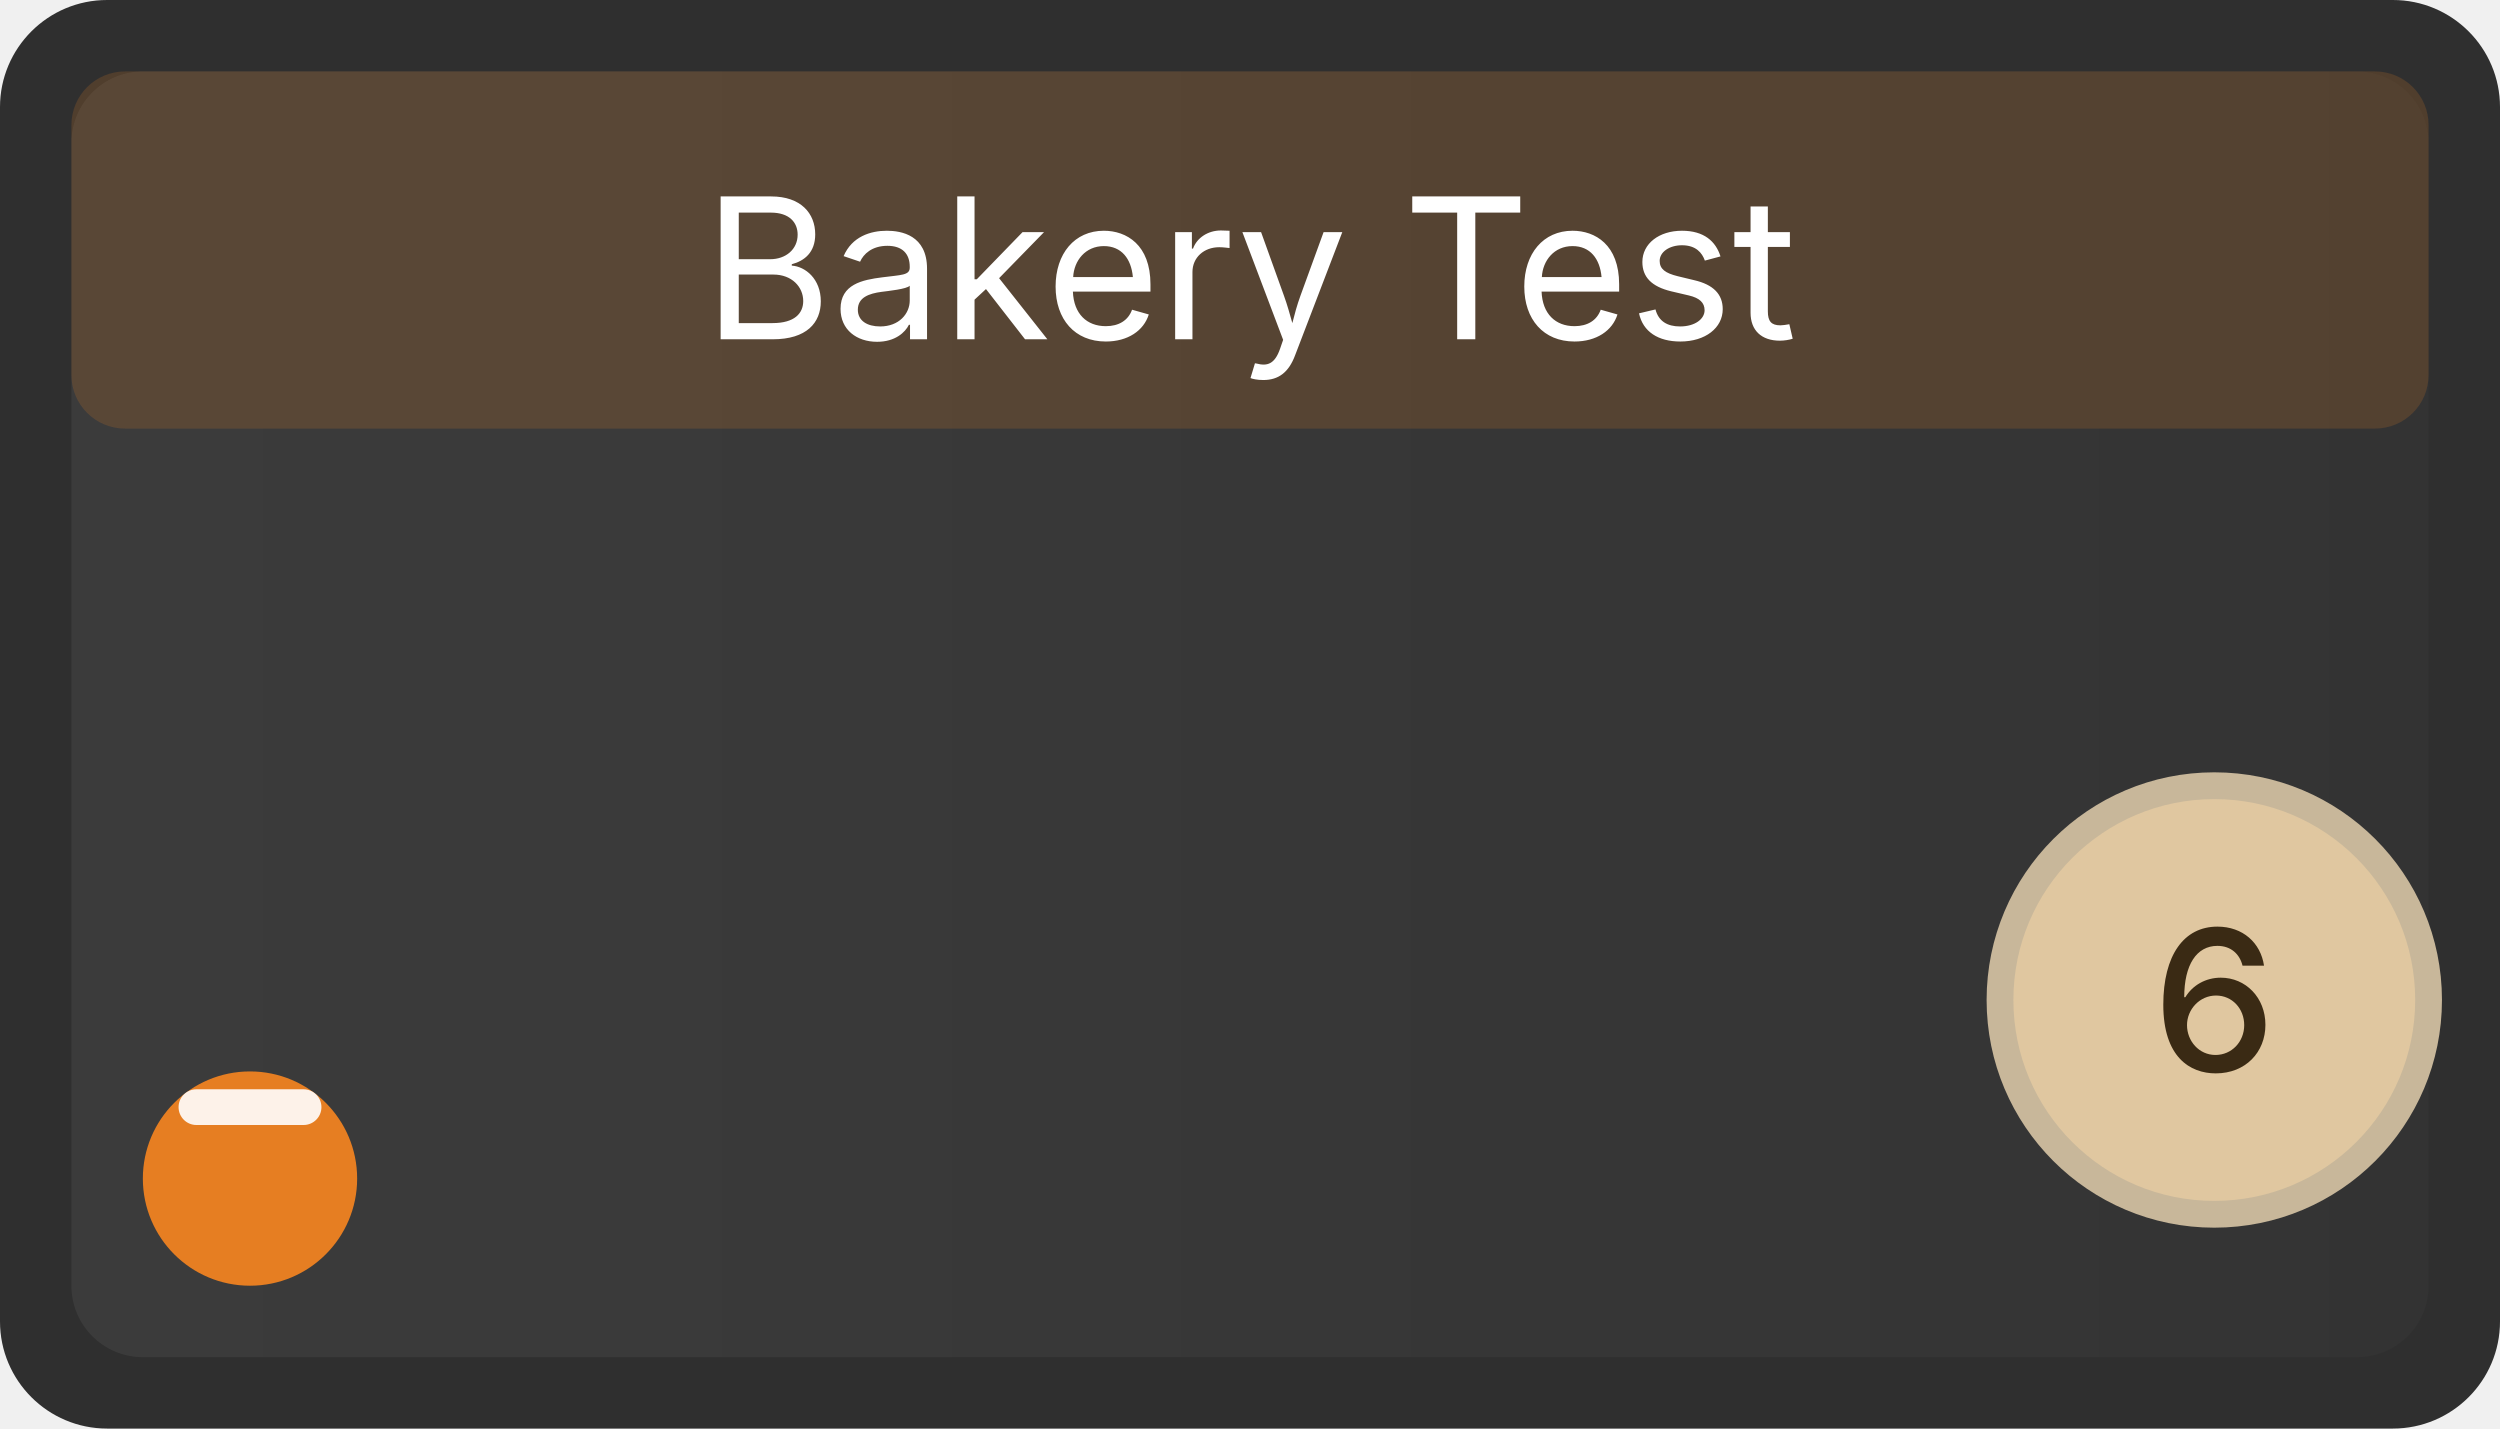
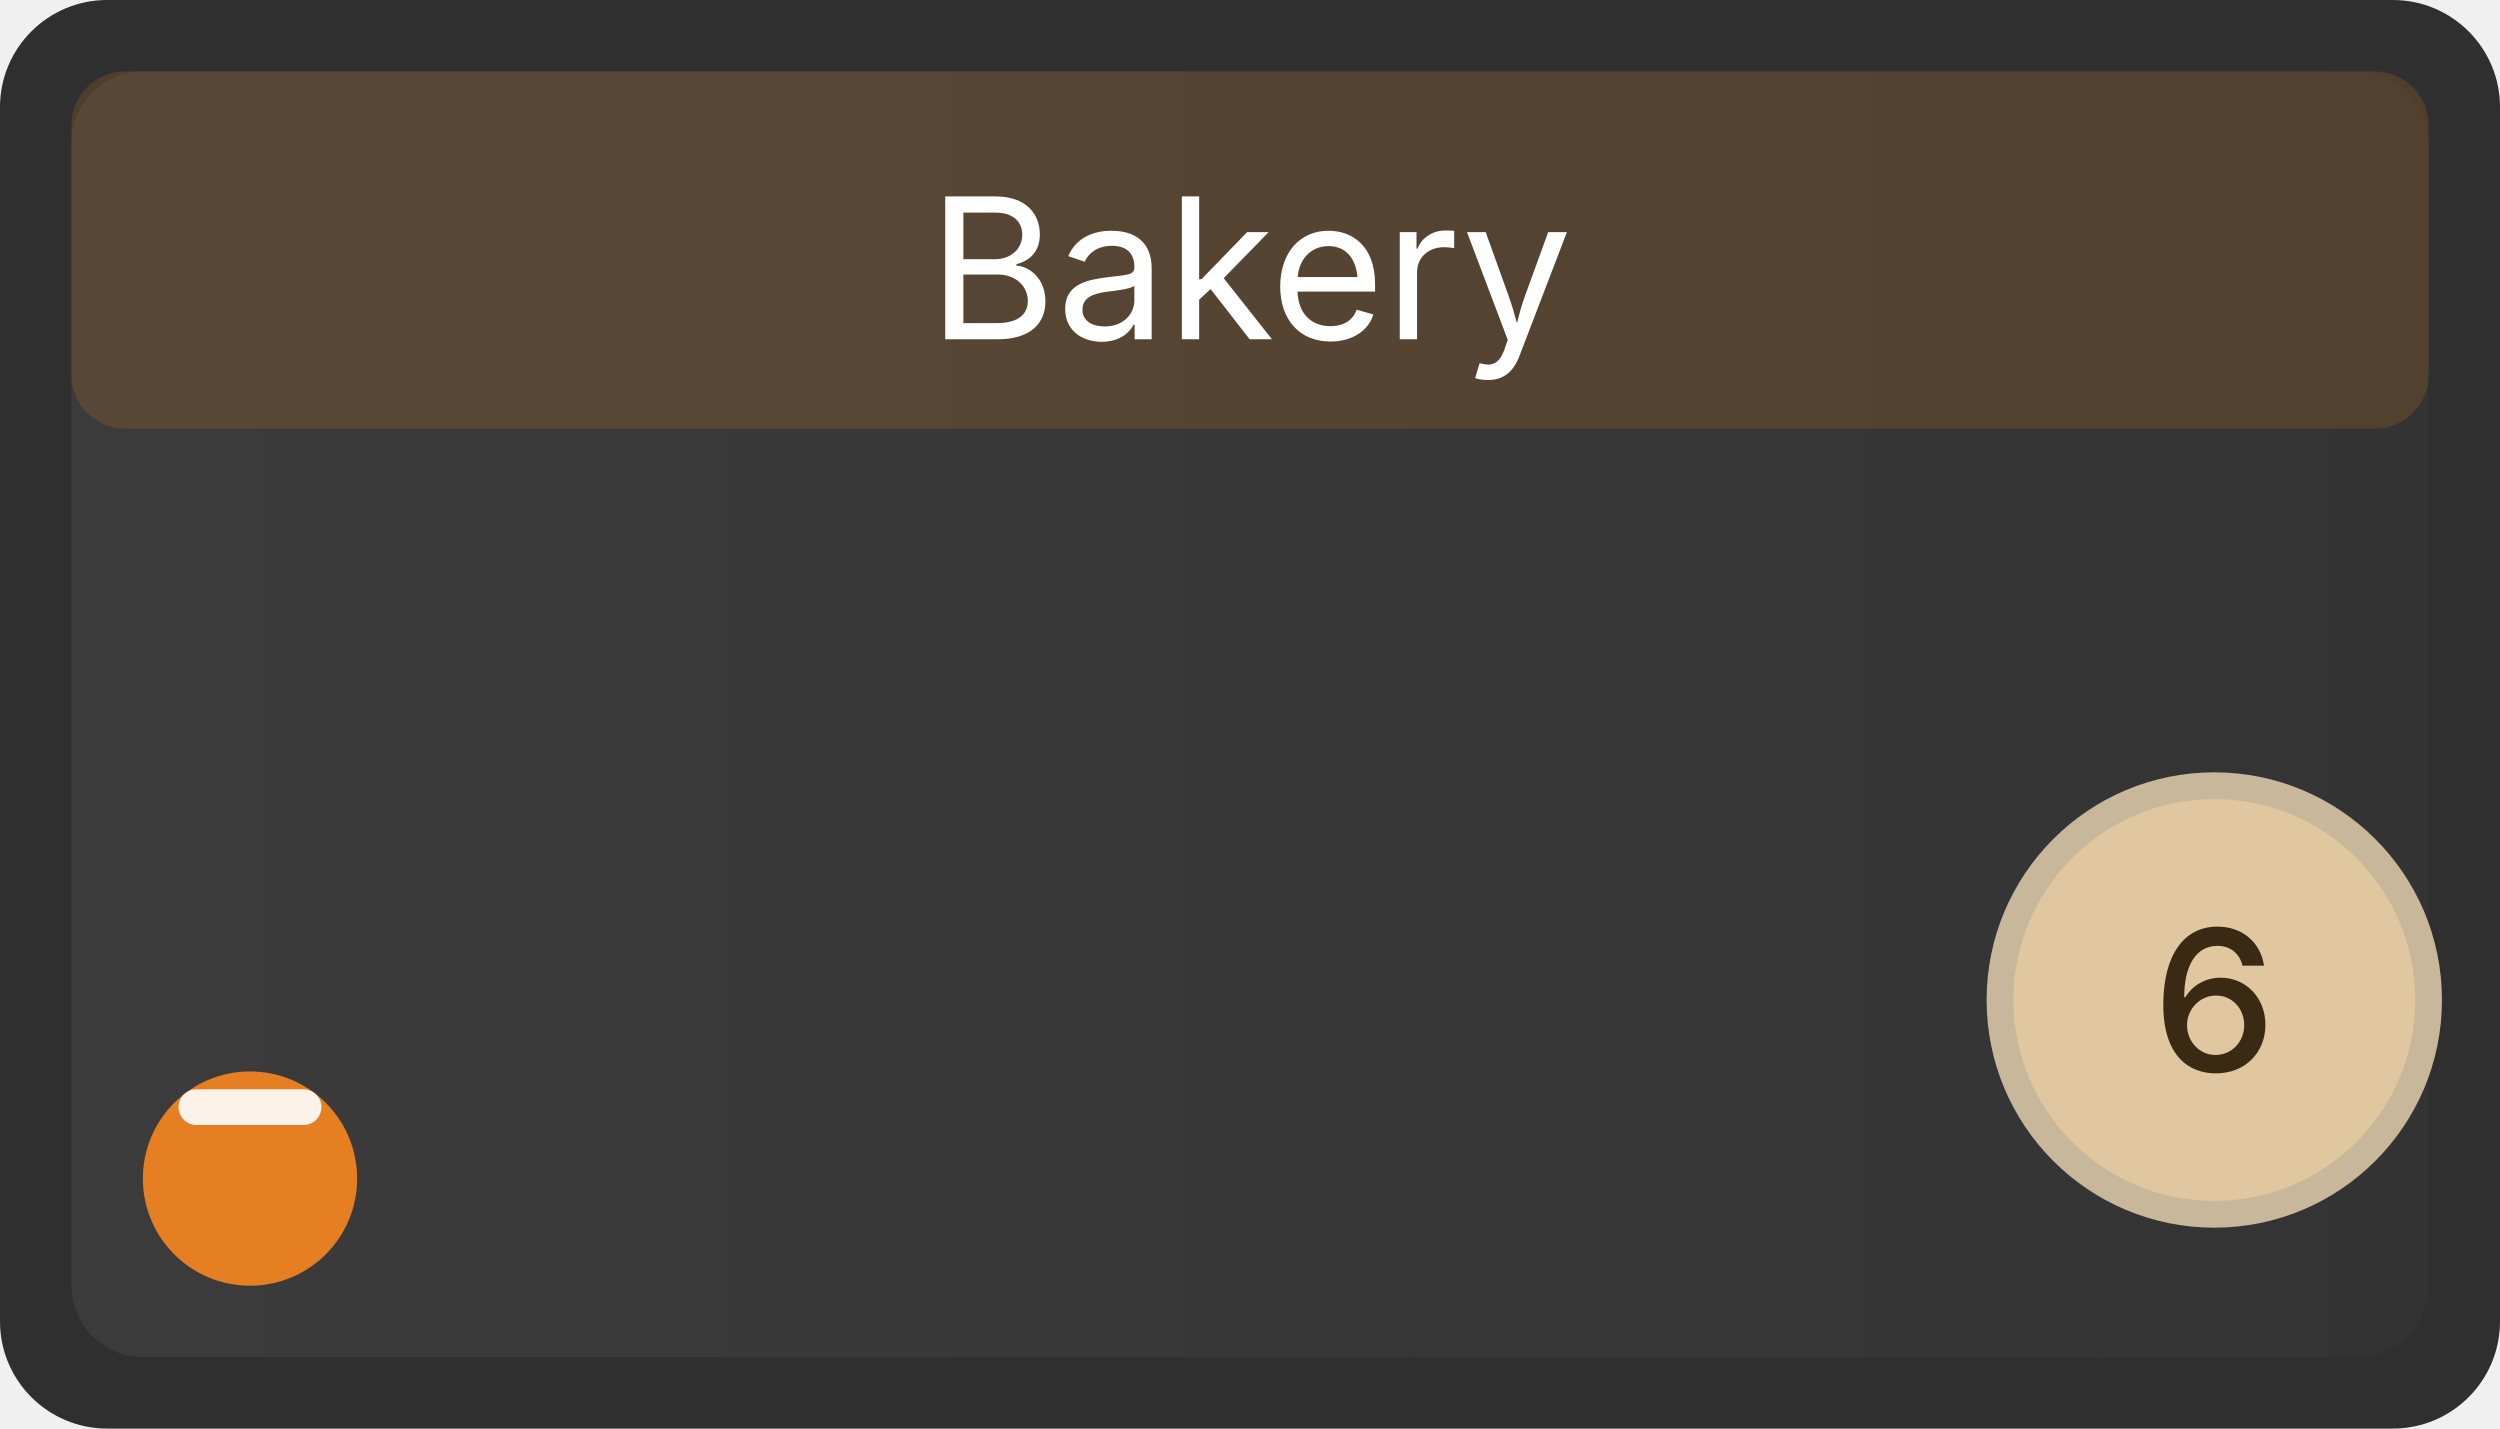
- <svg xmlns="http://www.w3.org/2000/svg" width="140" height="80" viewBox="0 0 140 80" role="img" aria-label="Bakery Test">
+ <svg xmlns="http://www.w3.org/2000/svg" width="140" height="80" viewBox="0 0 140 80" role="img" aria-label="Bakery">
  <defs>
    <linearGradient id="g-biz-bakery" x1="0" x2="1">
      <stop offset="0" stop-color="#ffffff" stop-opacity="0.06" />
      <stop offset="1" stop-color="#ffffff" stop-opacity="0.02" />
    </linearGradient>
  </defs>
  <rect x="0" y="0" width="140" height="80" rx="6" ry="6" fill="#2f2f2f" />
  <rect x="4" y="4" width="132" height="72" rx="4" ry="4" fill="url(#g-biz-bakery)" />
  <rect x="4" y="4" width="132" height="20" rx="3" ry="3" fill="#E67E22" opacity="0.18" />
-   <text x="70" y="19" font-family="Inter, Segoe UI, Arial, sans-serif" font-size="11" fill="#ffffff" font-weight="400" text-anchor="middle">Bakery Test</text>
+   <text x="70" y="19" font-family="Inter, Segoe UI, Arial, sans-serif" font-size="11" fill="#ffffff" font-weight="400" text-anchor="middle">Bakery</text>
  <circle cx="124" cy="56" r="12" fill="#e0c7a0" stroke="#c8b79a" stroke-width="1.5" />
  <text x="124" y="60" font-family="Inter, Segoe UI, Arial, sans-serif" font-size="11" fill="#3a2a14" text-anchor="middle" font-weight="500">6</text>
  <g class="ms-synergy-icon" aria-hidden="false" transform="translate(6, 58)">
    <svg width="16" height="16" viewBox="0 0 16 16" role="img" aria-label="Food icon">
      <circle cx="8" cy="8" r="6" fill="#E67E22" />
      <rect x="4" y="3" width="8" height="2" rx="1" fill="#fff" opacity="0.9" />
    </svg>
  </g>
</svg>
